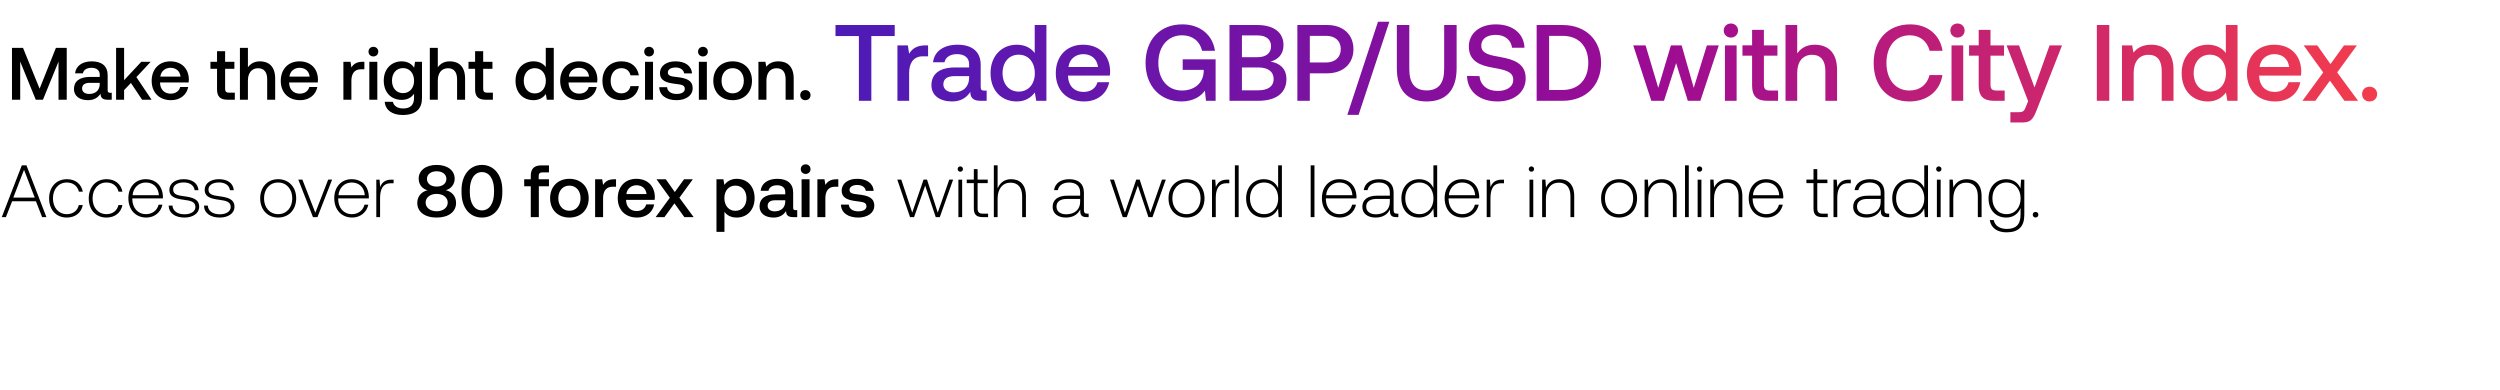
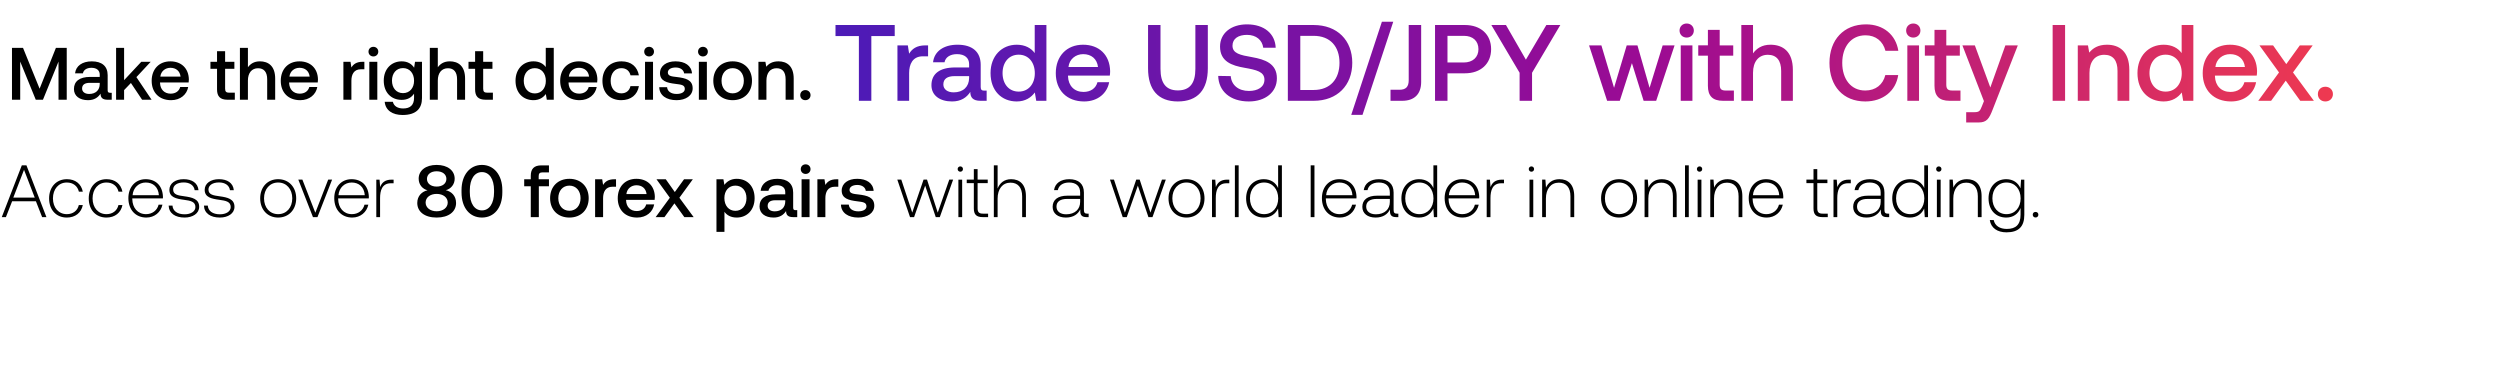
<svg xmlns="http://www.w3.org/2000/svg" width="372" height="58" viewBox="0 0 372 58" fill="none">
  <path d="M.88 32.306l.923-2.354h3.542l.924 2.354h.638l-2.97-7.7h-.693l-2.98 7.7h.615zm2.694-7.04l1.595 4.136H1.98l1.595-4.136zm6.372 7.106c1.265 0 2.156-.726 2.376-1.859h-.594c-.187.825-.858 1.353-1.782 1.353-1.221 0-2.068-.957-2.068-2.343 0-1.386.836-2.365 2.068-2.365.935 0 1.595.528 1.793 1.364h.583c-.231-1.155-1.1-1.859-2.365-1.859-1.573 0-2.651 1.166-2.651 2.86 0 1.716 1.067 2.85 2.64 2.85zm5.897 0c1.265 0 2.156-.726 2.376-1.859h-.594c-.187.825-.858 1.353-1.782 1.353-1.22 0-2.068-.957-2.068-2.343 0-1.386.836-2.365 2.068-2.365.935 0 1.595.528 1.793 1.364h.583c-.23-1.155-1.1-1.859-2.365-1.859-1.573 0-2.65 1.166-2.65 2.86 0 1.716 1.066 2.85 2.64 2.85zm5.93 0c1.222 0 2.157-.792 2.399-1.914H23.6c-.22.87-.957 1.408-1.87 1.408-1.243 0-2.024-.946-2.046-2.244v-.099h4.554c0-.077.01-.165.01-.23-.054-1.662-1.077-2.63-2.573-2.63-1.53 0-2.574 1.166-2.574 2.816 0 1.75 1.089 2.893 2.673 2.893zm-2.045-3.322c.088-1.133.935-1.892 1.958-1.892 1.089 0 1.87.671 1.958 1.892h-3.916zm5.366 1.54c.044 1.155.979 1.782 2.376 1.782 1.199 0 2.167-.605 2.167-1.595 0-1.177-1.034-1.408-2.233-1.573-.87-.12-1.64-.22-1.64-1 0-.639.628-1.057 1.574-1.057.89 0 1.529.43 1.628 1.155h.572c-.1-1.089-.99-1.639-2.2-1.639-1.243-.01-2.134.627-2.134 1.584 0 1.122 1.034 1.331 2.178 1.485.935.132 1.694.253 1.694 1.078 0 .66-.693 1.078-1.606 1.078-1.067 0-1.76-.495-1.804-1.298h-.572zm5.253 0c.044 1.155.979 1.782 2.376 1.782 1.199 0 2.167-.605 2.167-1.595 0-1.177-1.034-1.408-2.233-1.573-.87-.12-1.64-.22-1.64-1 0-.639.628-1.057 1.574-1.057.89 0 1.529.43 1.628 1.155h.572c-.1-1.089-.99-1.639-2.2-1.639-1.243-.01-2.134.627-2.134 1.584 0 1.122 1.034 1.331 2.178 1.485.935.132 1.694.253 1.694 1.078 0 .66-.693 1.078-1.606 1.078-1.067 0-1.76-.495-1.804-1.298h-.572zm11.042 1.782c1.573 0 2.684-1.166 2.684-2.86 0-1.683-1.111-2.849-2.684-2.849-1.573 0-2.673 1.166-2.673 2.85 0 1.693 1.1 2.86 2.673 2.86zm0-.506c-1.243 0-2.101-.968-2.101-2.354 0-1.375.858-2.354 2.1-2.354 1.244 0 2.102.98 2.102 2.354 0 1.386-.858 2.354-2.101 2.354zm5.18.44h.67l2.178-5.577h-.583l-1.914 4.928-1.925-4.928h-.605l2.178 5.577zm5.841.066c1.221 0 2.156-.792 2.398-1.914h-.572c-.22.87-.957 1.408-1.87 1.408-1.243 0-2.024-.946-2.046-2.244v-.099h4.554c0-.077.011-.165.011-.23-.055-1.662-1.078-2.63-2.574-2.63-1.529 0-2.574 1.166-2.574 2.816 0 1.75 1.09 2.893 2.673 2.893zm-2.046-3.322c.088-1.133.935-1.892 1.958-1.892 1.09 0 1.87.671 1.958 1.892h-3.916zm7.907-2.32c-1.034 0-1.474.494-1.705 1.11l-.088-1.11h-.484v5.576h.561V29.48c0-1.133.297-2.21 1.606-2.21h.407v-.54h-.297zm8.053 1.572a1.734 1.734 0 001.331-1.716c0-1.199-1.034-2.046-2.684-2.046-1.639 0-2.673.847-2.673 2.046 0 .935.616 1.551 1.32 1.727-.825.187-1.529.825-1.529 1.892 0 1.276 1.067 2.167 2.882 2.167 1.815 0 2.893-.89 2.893-2.167 0-1.089-.715-1.727-1.54-1.903zm-1.353-2.816c.88 0 1.452.462 1.452 1.133 0 .682-.572 1.144-1.452 1.144-.869 0-1.44-.462-1.44-1.144 0-.67.571-1.133 1.44-1.133zm0 5.951c-.968 0-1.639-.55-1.639-1.298s.671-1.287 1.64-1.287c.978 0 1.65.54 1.65 1.287 0 .748-.672 1.298-1.65 1.298zm3.704-2.805c0 2.321 1.243 3.74 3.036 3.74s3.036-1.419 3.036-3.74v-.352c0-2.233-1.243-3.74-3.036-3.74s-3.036 1.507-3.036 3.74v.352zm4.84-.044c0 1.727-.726 2.717-1.804 2.717s-1.804-.99-1.804-2.717v-.264c0-1.716.726-2.717 1.804-2.717s1.804 1.001 1.804 2.717v.264zm4.486-.869h.978v4.587h1.2V27.72h1.507v-1.045h-1.53v-.473c0-.385.165-.55.55-.55h.98v-1.045h-1.134c-1.089 0-1.573.528-1.573 1.54v.528h-.978v1.045zm6.725 4.653c1.716 0 2.87-1.155 2.87-2.882 0-1.716-1.154-2.882-2.87-2.882-1.716 0-2.871 1.166-2.871 2.882 0 1.727 1.155 2.882 2.87 2.882zm0-1.012c-1.001 0-1.65-.78-1.65-1.87 0-1.089.649-1.87 1.65-1.87 1 0 1.66.781 1.66 1.87 0 1.09-.66 1.87-1.66 1.87zm6.675-4.686c-.924 0-1.375.374-1.661.847l-.132-.847h-1.056v5.632h1.188V29.48c0-.869.341-1.694 1.397-1.694h.528v-1.11h-.264zm3.401 5.698c1.397 0 2.343-.847 2.541-1.958h-1.188c-.165.627-.693.99-1.419.99-.935 0-1.54-.627-1.573-1.584v-.077h4.246c.022-.154.033-.308.033-.45-.033-1.65-1.122-2.685-2.75-2.685-1.66 0-2.772 1.155-2.772 2.893 0 1.727 1.111 2.871 2.882 2.871zm-1.595-3.498c.088-.803.737-1.309 1.496-1.309.825 0 1.408.473 1.507 1.31h-3.003zm4.355 3.432h1.309l1.485-2.046 1.474 2.046h1.386l-2.123-2.882 2.002-2.75h-1.309l-1.375 1.903-1.342-1.903h-1.386l1.99 2.75-2.111 2.882zm12.062-5.698c-.88 0-1.463.407-1.837.902l-.143-.836h-1.034v7.832h1.188v-2.992c.352.506.957.858 1.826.858 1.54 0 2.662-1.144 2.662-2.882 0-1.804-1.122-2.882-2.662-2.882zm-.198 4.763c-.99 0-1.639-.78-1.639-1.903 0-1.089.649-1.848 1.639-1.848s1.65.76 1.65 1.87c0 1.1-.66 1.881-1.65 1.881zm8.96-.099c-.242 0-.363-.077-.363-.363v-2.255c0-1.33-.858-2.046-2.354-2.046-1.419 0-2.365.682-2.486 1.782h1.166c.088-.495.561-.825 1.265-.825.781 0 1.232.385 1.232 1.012v.341h-1.419c-1.573 0-2.409.65-2.409 1.804 0 1.045.858 1.65 2.09 1.65.913 0 1.485-.396 1.859-.968 0 .561.264.902 1.034.902h.627v-1.034h-.242zm-1.54-1.276c-.011.87-.583 1.452-1.573 1.452-.649 0-1.045-.33-1.045-.803 0-.572.407-.847 1.144-.847h1.474v.198zm3.034-4.114c.407 0 .726-.297.726-.715s-.319-.715-.726-.715-.726.297-.726.715.319.715.726.715zm-.605 6.424h1.188v-5.632h-1.188v5.632zm5.201-5.632c-.924 0-1.375.374-1.661.847l-.132-.847h-1.056v5.632h1.188V29.48c0-.869.341-1.694 1.397-1.694h.528v-1.11h-.264zm.658 3.773c.033 1.221 1.067 1.925 2.574 1.925 1.364 0 2.387-.682 2.387-1.76 0-1.254-1.045-1.518-2.332-1.672-.814-.088-1.353-.154-1.353-.682 0-.45.462-.737 1.166-.737s1.188.363 1.254.88h1.166c-.077-1.155-1.056-1.793-2.442-1.793-1.353-.01-2.31.682-2.31 1.75 0 1.165 1.012 1.44 2.299 1.594.869.11 1.386.154 1.386.76 0 .45-.484.736-1.221.736-.858 0-1.364-.418-1.408-1h-1.166zm10.277 1.86h.605l1.65-4.687 1.573 4.686h.605l1.98-5.577h-.572l-1.716 4.906-1.595-4.906h-.517l-1.683 4.906-1.628-4.906h-.594l1.892 5.577zm7.483-6.755c.22 0 .396-.165.396-.396a.388.388 0 00-.396-.396.388.388 0 00-.396.396c0 .231.176.396.396.396zm-.286 6.754h.561V26.73h-.561v5.577zm2.298-1.298c0 .891.363 1.298 1.309 1.298h.814v-.517h-.77c-.583 0-.792-.22-.792-.792v-3.75h1.507v-.518h-1.507v-1.562h-.561v1.562h-1.056v.517h1.056v3.762zm5.551-4.345c-1.045 0-1.694.583-2.013 1.386v-3.443h-.561v7.7h.561v-2.75c0-1.452.737-2.376 1.925-2.376 1.067 0 1.727.704 1.727 2.024v3.102h.561v-3.124c0-1.76-.935-2.519-2.2-2.519zm11.323 5.126c-.33 0-.495-.11-.495-.539v-2.596c0-1.276-.781-1.99-2.178-1.99-1.276 0-2.123.615-2.266 1.627h.561c.143-.682.737-1.133 1.683-1.133 1.045 0 1.639.55 1.639 1.474v.484h-1.892c-1.43 0-2.2.616-2.2 1.661 0 .99.781 1.595 1.969 1.595 1.133 0 1.804-.517 2.145-1.21v.198c-.022.66.253.946.913.946h.33v-.517h-.209zm-1.056-1.738c0 1.067-.759 1.837-2.079 1.837-.891 0-1.441-.45-1.441-1.144 0-.737.55-1.144 1.584-1.144h1.936v.451zm6.333 2.255h.605l1.65-4.686 1.573 4.686h.605l1.98-5.577h-.572l-1.716 4.906-1.595-4.906h-.517l-1.683 4.906-1.628-4.906h-.594l1.892 5.577zm9.49.066c1.573 0 2.684-1.166 2.684-2.86 0-1.683-1.111-2.849-2.684-2.849-1.573 0-2.673 1.166-2.673 2.85 0 1.693 1.1 2.86 2.673 2.86zm0-.506c-1.243 0-2.101-.968-2.101-2.354 0-1.375.858-2.354 2.101-2.354 1.243 0 2.101.98 2.101 2.354 0 1.386-.858 2.354-2.101 2.354zm6.076-5.137c-1.034 0-1.474.495-1.705 1.111l-.088-1.11h-.484v5.576h.561V29.48c0-1.133.297-2.21 1.606-2.21h.407v-.54h-.297zm1.128 5.577h.561v-7.7h-.561v7.7zm6.434-4.323c-.341-.792-1.089-1.32-2.134-1.32-1.529 0-2.629 1.166-2.629 2.85 0 1.76 1.1 2.86 2.629 2.86 1.045 0 1.771-.562 2.123-1.343l.088 1.276h.484v-7.7h-.561v3.377zm-2.09 3.883c-1.243 0-2.101-.968-2.101-2.354 0-1.375.858-2.354 2.101-2.354 1.243 0 2.101.98 2.101 2.365 0 1.375-.858 2.343-2.101 2.343zm6.935.44h.561v-7.7h-.561v7.7zm4.344.066c1.221 0 2.156-.792 2.398-1.914h-.572c-.22.87-.957 1.408-1.87 1.408-1.243 0-2.024-.946-2.046-2.244v-.099h4.554c0-.077.011-.165.011-.23-.055-1.662-1.078-2.63-2.574-2.63-1.529 0-2.574 1.166-2.574 2.816 0 1.75 1.089 2.893 2.673 2.893zm-2.046-3.322c.088-1.133.935-1.892 1.958-1.892 1.089 0 1.87.671 1.958 1.892h-3.916zm10.536 2.74c-.33 0-.495-.11-.495-.54v-2.596c0-1.276-.781-1.99-2.178-1.99-1.276 0-2.123.615-2.266 1.627h.561c.143-.682.737-1.133 1.683-1.133 1.045 0 1.639.55 1.639 1.474v.484h-1.892c-1.43 0-2.2.616-2.2 1.661 0 .99.781 1.595 1.969 1.595 1.133 0 1.804-.517 2.145-1.21v.198c-.022.66.253.946.913.946h.33v-.517h-.209zm-1.056-1.739c0 1.067-.759 1.837-2.079 1.837-.891 0-1.441-.45-1.441-1.144 0-.737.55-1.144 1.584-1.144h1.936v.451zm6.483-2.068c-.341-.792-1.089-1.32-2.134-1.32-1.529 0-2.629 1.166-2.629 2.85 0 1.76 1.1 2.86 2.629 2.86 1.045 0 1.771-.562 2.123-1.343l.088 1.276h.484v-7.7h-.561v3.377zm-2.09 3.883c-1.243 0-2.101-.968-2.101-2.354 0-1.375.858-2.354 2.101-2.354 1.243 0 2.101.98 2.101 2.365 0 1.375-.858 2.343-2.101 2.343zm6.435.506c1.221 0 2.156-.792 2.398-1.914h-.572c-.22.87-.957 1.408-1.87 1.408-1.243 0-2.024-.946-2.046-2.244v-.099h4.554c0-.077.011-.165.011-.23-.055-1.662-1.078-2.63-2.574-2.63-1.529 0-2.574 1.166-2.574 2.816 0 1.75 1.089 2.893 2.673 2.893zm-2.046-3.322c.088-1.133.935-1.892 1.958-1.892 1.089 0 1.87.671 1.958 1.892h-3.916zm7.907-2.32c-1.034 0-1.474.494-1.705 1.11l-.088-1.11h-.484v5.576h.561V29.48c0-1.133.297-2.21 1.606-2.21h.407v-.54h-.297zm4.379-1.178c.22 0 .396-.165.396-.396a.388.388 0 00-.396-.396.388.388 0 00-.396.396c0 .231.176.396.396.396zm-.286 6.754h.561V26.73h-.561v5.577zm4.454-5.643c-1.023 0-1.683.528-2.002 1.254l-.088-1.188h-.484v5.577h.561v-2.75c0-1.452.737-2.376 1.925-2.376 1.078 0 1.727.704 1.727 2.024v3.102h.561v-3.124c0-1.76-.935-2.519-2.2-2.519zm8.87 5.71c1.573 0 2.684-1.167 2.684-2.86 0-1.684-1.111-2.85-2.684-2.85-1.573 0-2.673 1.166-2.673 2.85 0 1.693 1.1 2.86 2.673 2.86zm0-.507c-1.243 0-2.101-.968-2.101-2.354 0-1.375.858-2.354 2.101-2.354 1.243 0 2.101.98 2.101 2.354 0 1.386-.858 2.354-2.101 2.354zm6.373-5.203c-1.023 0-1.683.528-2.002 1.254l-.088-1.188h-.484v5.577h.561v-2.75c0-1.452.737-2.376 1.925-2.376 1.078 0 1.727.704 1.727 2.024v3.102h.561v-3.124c0-1.76-.935-2.519-2.2-2.519zm3.442 5.643h.561v-7.7h-.561v7.7zm2.165-6.754c.22 0 .396-.165.396-.396a.388.388 0 00-.396-.396.388.388 0 00-.396.396c0 .231.176.396.396.396zm-.286 6.754h.561V26.73h-.561v5.577zm4.454-5.643c-1.023 0-1.683.528-2.002 1.254l-.088-1.188h-.484v5.577h.561v-2.75c0-1.452.737-2.376 1.925-2.376 1.078 0 1.727.704 1.727 2.024v3.102h.561v-3.124c0-1.76-.935-2.519-2.2-2.519zm5.82 5.71c1.221 0 2.156-.793 2.398-1.915h-.572c-.22.87-.957 1.408-1.87 1.408-1.243 0-2.024-.946-2.046-2.244v-.099h4.554c0-.077.011-.165.011-.23-.055-1.662-1.078-2.63-2.574-2.63-1.529 0-2.574 1.166-2.574 2.816 0 1.75 1.089 2.893 2.673 2.893zm-2.046-3.323c.088-1.133.935-1.892 1.958-1.892 1.089 0 1.87.671 1.958 1.892h-3.916zm9.013 1.958c0 .891.363 1.298 1.309 1.298h.814v-.517h-.77c-.583 0-.792-.22-.792-.792v-3.75h1.507v-.518h-1.507v-1.562h-.561v1.562h-1.056v.517h1.056v3.762zm5.253-4.279c-1.034 0-1.474.495-1.705 1.111l-.088-1.11h-.484v5.576h.561V29.48c0-1.133.297-2.21 1.606-2.21h.407v-.54h-.297zm5.798 5.06c-.33 0-.495-.11-.495-.539v-2.596c0-1.276-.781-1.99-2.178-1.99-1.276 0-2.123.615-2.266 1.627h.561c.143-.682.737-1.133 1.683-1.133 1.045 0 1.639.55 1.639 1.474v.484h-1.892c-1.43 0-2.2.616-2.2 1.661 0 .99.781 1.595 1.969 1.595 1.133 0 1.804-.517 2.145-1.21v.198c-.022.66.253.946.913.946h.33v-.517h-.209zm-1.056-1.738c0 1.067-.759 1.837-2.079 1.837-.891 0-1.441-.45-1.441-1.144 0-.737.55-1.144 1.584-1.144h1.936v.451zm6.484-2.068c-.341-.792-1.089-1.32-2.134-1.32-1.529 0-2.629 1.166-2.629 2.85 0 1.76 1.1 2.86 2.629 2.86 1.045 0 1.771-.562 2.123-1.343l.088 1.276h.484v-7.7h-.561v3.377zm-2.09 3.883c-1.243 0-2.101-.968-2.101-2.354 0-1.375.858-2.354 2.101-2.354 1.243 0 2.101.98 2.101 2.365 0 1.375-.858 2.343-2.101 2.343zm4.256-6.314c.22 0 .396-.165.396-.396a.388.388 0 00-.396-.396.388.388 0 00-.396.396c0 .231.176.396.396.396zm-.286 6.754h.561V26.73h-.561v5.577zm4.454-5.643c-1.023 0-1.683.528-2.002 1.254l-.088-1.188h-.484v5.577h.561v-2.75c0-1.452.737-2.376 1.925-2.376 1.078 0 1.727.704 1.727 2.024v3.102h.561v-3.124c0-1.76-.935-2.519-2.2-2.519zm7.985 1.364c-.341-.825-1.089-1.364-2.123-1.364-1.529 0-2.629 1.155-2.629 2.85 0 1.76 1.1 2.86 2.629 2.86 1.045 0 1.782-.55 2.134-1.42v.99c0 1.485-.704 2.123-2.046 2.123-1.045 0-1.771-.473-1.947-1.32h-.583c.176 1.188 1.133 1.826 2.486 1.826 1.804 0 2.651-.858 2.651-2.607V26.73h-.484l-.088 1.298zm-2.079 3.84c-1.243 0-2.101-.969-2.101-2.355 0-1.386.858-2.354 2.101-2.354 1.243 0 2.101.968 2.101 2.365 0 1.375-.858 2.343-2.101 2.343zm3.904.076c0 .253.176.418.418.418a.398.398 0 00.418-.418c0-.253-.176-.407-.418-.407s-.418.154-.418.407zM1.782 14.84h1.224V9.162l2.316 5.678h1.07l2.315-5.678v5.678H9.93V7.122H8.32l-2.426 6.075-2.47-6.075H1.782v7.718zm14.602-1.036c-.243 0-.364-.077-.364-.364v-2.26c0-1.335-.86-2.051-2.36-2.051-1.422 0-2.37.683-2.492 1.786h1.169c.088-.496.562-.827 1.268-.827.783 0 1.235.386 1.235 1.014v.342h-1.423c-1.576 0-2.415.65-2.415 1.808 0 1.048.86 1.654 2.095 1.654.916 0 1.49-.397 1.864-.97 0 .563.265.904 1.037.904h.628v-1.036h-.242zm-1.544-1.28c-.011.872-.585 1.456-1.577 1.456-.65 0-1.048-.33-1.048-.805 0-.573.408-.849 1.147-.849h1.478v.199zm2.435 2.316h1.19v-1.433l1.015-1.059 1.665 2.492h1.411l-2.26-3.363 2.128-2.282h-1.4l-2.558 2.734V7.122h-1.191v7.718zm8.182.066c1.4 0 2.348-.849 2.547-1.962h-1.191c-.165.628-.695.992-1.422.992-.938 0-1.544-.628-1.577-1.588v-.077h4.256c.022-.154.033-.309.033-.452-.033-1.654-1.125-2.69-2.757-2.69-1.665 0-2.778 1.157-2.778 2.9 0 1.73 1.113 2.877 2.889 2.877zm-1.6-3.506c.089-.805.74-1.312 1.5-1.312.827 0 1.412.474 1.511 1.312h-3.01zm8.438 1.908c0 1.025.463 1.532 1.544 1.532h1.102v-1.047h-.838c-.452 0-.606-.166-.606-.607v-2.944h1.378V9.195h-1.378V7.618h-1.202v1.577h-.981v1.047h.981v3.066zm6.37-4.18c-.882 0-1.422.398-1.775.883V7.12h-1.191v7.72h1.19v-2.856c0-1.136.574-1.831 1.511-1.831.883 0 1.357.573 1.357 1.643v3.043h1.19v-3.142c0-1.886-1.025-2.57-2.282-2.57zm6.002 5.778c1.4 0 2.349-.849 2.547-1.962h-1.19c-.166.628-.695.992-1.423.992-.937 0-1.544-.628-1.577-1.588v-.077h4.256c.022-.154.033-.309.033-.452-.033-1.654-1.124-2.69-2.756-2.69-1.665 0-2.779 1.157-2.779 2.9 0 1.73 1.114 2.877 2.889 2.877zM43.068 11.4c.088-.805.739-1.312 1.5-1.312.827 0 1.411.474 1.51 1.312h-3.01zm10.885-2.205c-.926 0-1.378.375-1.665.849l-.132-.85h-1.059v5.646h1.191v-2.833c0-.872.342-1.699 1.4-1.699h.53V9.195h-.265zM55.56 8.4c.408 0 .728-.298.728-.717s-.32-.717-.728-.717-.728.298-.728.717c0 .42.32.717.728.717zm-.607 6.44h1.191V9.194h-1.19v5.645zm6.67-4.764c-.364-.562-.97-.948-1.852-.948-1.533 0-2.669 1.135-2.669 2.867 0 1.797 1.136 2.866 2.669 2.866.882 0 1.466-.364 1.84-.926v.629c0 1.08-.584 1.577-1.62 1.577-.838 0-1.39-.364-1.533-.993h-1.213c.11 1.268 1.158 1.963 2.658 1.963 2.029 0 2.889-.97 2.889-2.503V9.195h-1.037l-.132.882zm-1.654 3.782c-.992 0-1.643-.76-1.643-1.864 0-1.091.65-1.863 1.643-1.863.992 0 1.643.772 1.643 1.886 0 1.08-.65 1.841-1.643 1.841zm6.953-4.73c-.883 0-1.423.397-1.776.882V7.12h-1.19v7.72h1.19v-2.856c0-1.136.574-1.831 1.511-1.831.882 0 1.356.573 1.356 1.643v3.043h1.191v-3.142c0-1.886-1.025-2.57-2.282-2.57zm3.773 4.179c0 1.025.463 1.532 1.544 1.532h1.103v-1.047h-.838c-.453 0-.607-.166-.607-.607v-2.944h1.378V9.195h-1.378V7.618h-1.202v1.577h-.981v1.047h.981v3.066zm10.515-3.33c-.364-.497-.97-.85-1.83-.85-1.534 0-2.67 1.147-2.67 2.89 0 1.808 1.136 2.888 2.67 2.888.892 0 1.477-.418 1.84-.915l.144.85H82.4V7.12h-1.191v2.857zm-1.632 3.925c-.993 0-1.643-.772-1.643-1.886 0-1.102.65-1.874 1.643-1.874.992 0 1.643.772 1.643 1.897 0 1.091-.65 1.863-1.643 1.863zm6.666 1.003c1.4 0 2.348-.849 2.547-1.962h-1.191c-.165.628-.695.992-1.422.992-.938 0-1.544-.628-1.577-1.588v-.077h4.256c.022-.154.033-.309.033-.452-.033-1.654-1.125-2.69-2.757-2.69-1.665 0-2.778 1.157-2.778 2.9 0 1.73 1.113 2.877 2.889 2.877zm-1.6-3.506c.09-.805.74-1.312 1.5-1.312.827 0 1.412.474 1.511 1.312h-3.01zm7.8 3.506c1.445 0 2.404-.804 2.624-2.084H93.81c-.143.651-.628 1.07-1.356 1.07-.96 0-1.588-.76-1.588-1.863 0-1.114.629-1.886 1.588-1.886.739 0 1.213.408 1.367 1.07h1.246c-.231-1.28-1.135-2.084-2.59-2.084-1.71 0-2.835 1.157-2.835 2.9 0 1.764 1.092 2.877 2.801 2.877zm4.142-6.505c.408 0 .728-.298.728-.717s-.32-.717-.728-.717-.727.298-.727.717c0 .42.32.717.727.717zm-.606 6.44h1.19V9.194h-1.19v5.645zm2.115-1.864c.034 1.224 1.07 1.93 2.581 1.93 1.367 0 2.392-.684 2.392-1.765 0-1.257-1.047-1.521-2.337-1.676-.816-.088-1.356-.154-1.356-.683 0-.452.463-.74 1.168-.74.706 0 1.191.365 1.257.883h1.169c-.077-1.158-1.058-1.797-2.448-1.797-1.356-.011-2.315.683-2.315 1.753 0 1.169 1.014 1.444 2.304 1.599.871.11 1.39.154 1.39.76 0 .453-.485.74-1.224.74-.86 0-1.368-.42-1.412-1.004h-1.169zm6.503-4.576c.408 0 .728-.298.728-.717s-.32-.717-.728-.717-.728.298-.728.717c0 .42.32.717.728.717zm-.607 6.44h1.191V9.194h-1.191v5.645zm5.027.066c1.72 0 2.878-1.158 2.878-2.89 0-1.72-1.158-2.888-2.878-2.888-1.72 0-2.878 1.168-2.878 2.889 0 1.73 1.158 2.888 2.878 2.888zm0-1.015c-1.003 0-1.654-.783-1.654-1.874 0-1.092.651-1.875 1.654-1.875s1.665.783 1.665 1.874c0 1.092-.662 1.875-1.665 1.875zm6.813-4.763c-.916 0-1.456.363-1.809.805l-.132-.74h-1.036v5.646h1.19v-2.845c0-1.146.563-1.841 1.511-1.841.893 0 1.345.573 1.345 1.643v3.043h1.202v-3.142c0-1.886-1.025-2.57-2.271-2.57zm3.244 5.028c0 .44.32.75.761.75s.772-.31.772-.75c0-.441-.331-.75-.772-.75s-.761.309-.761.75z" fill="#000" />
-   <path d="M124.322 5.365h3.48V15h1.853V5.365h3.48V3.722h-8.813v1.643zm13.39 1.386c-1.354 0-2.014.548-2.433 1.24l-.193-1.24h-1.547V15h1.74v-4.14c0-1.273.499-2.482 2.046-2.482h.773V6.751h-.386zm8.748 6.734c-.355 0-.532-.112-.532-.531V9.65c0-1.95-1.257-2.997-3.448-2.997-2.078 0-3.464 1-3.641 2.61h1.708c.129-.725.822-1.208 1.853-1.208 1.144 0 1.804.564 1.804 1.482v.5h-2.078c-2.304 0-3.528.95-3.528 2.642 0 1.53 1.256 2.417 3.061 2.417 1.337 0 2.175-.58 2.722-1.418 0 .822.387 1.321 1.515 1.321h.918v-1.514h-.354zm-2.256-1.868c-.016 1.272-.854 2.126-2.304 2.126-.95 0-1.53-.483-1.53-1.176 0-.838.596-1.24 1.675-1.24h2.159v.29zm9.762-3.722c-.531-.725-1.417-1.24-2.674-1.24-2.24 0-3.899 1.675-3.899 4.22 0 2.643 1.659 4.222 3.899 4.222 1.305 0 2.159-.613 2.69-1.338l.21 1.241h1.514V3.722h-1.74v4.173zm-2.384 5.736c-1.45 0-2.401-1.128-2.401-2.755 0-1.612.951-2.74 2.401-2.74 1.45 0 2.4 1.128 2.4 2.772 0 1.595-.95 2.723-2.4 2.723zm9.74 1.466c2.046 0 3.431-1.24 3.721-2.868h-1.74c-.241.918-1.015 1.45-2.078 1.45-1.369 0-2.255-.918-2.304-2.32v-.113h6.219a4.76 4.76 0 00.048-.66c-.048-2.417-1.643-3.932-4.027-3.932-2.433 0-4.06 1.692-4.06 4.238 0 2.53 1.627 4.205 4.221 4.205zm-2.336-5.124c.129-1.176 1.079-1.917 2.191-1.917 1.208 0 2.062.693 2.207 1.917h-4.398zm16.806 5.124c1.789 0 2.949-.806 3.497-1.611L179.45 15h1.434V8.83h-4.898v1.562h3.125v.274c-.096 1.82-1.498 2.803-3.238 2.803-2.159 0-3.512-1.691-3.512-4.108s1.385-4.108 3.528-4.108c1.563 0 2.642.87 2.981 2.304h1.917c-.338-2.385-2.24-3.932-4.85-3.932-3.351 0-5.477 2.304-5.477 5.736s2.175 5.736 5.332 5.736zm7.155-.097h4.285c2.723 0 4.189-1.225 4.189-3.222 0-1.611-1.031-2.4-2.368-2.61 1.176-.322 1.933-1.128 1.933-2.465 0-1.853-1.418-2.98-3.899-2.98h-4.14V15zm4.188-9.731c1.289 0 1.998.612 1.998 1.61 0 1.016-.725 1.628-1.998 1.628h-2.336V5.27h2.336zm.113 4.769c1.434 0 2.272.612 2.272 1.724 0 1.047-.79 1.675-2.272 1.675h-2.449v-3.4h2.449zM193.047 15h1.853v-4.092h2.594c2.352 0 3.899-1.418 3.899-3.593 0-2.191-1.547-3.593-3.899-3.593h-4.447V15zm4.302-9.667c1.321 0 2.159.757 2.159 1.982 0 1.208-.854 1.982-2.175 1.982H194.9V5.333h2.449zm4.809 11.761l4.575-13.855h-1.691l-4.56 13.855h1.676zm5.693-6.927c0 3.206 1.515 4.93 4.431 4.93 2.932 0 4.463-1.724 4.463-4.93V3.722h-1.853v6.541c0 2.095-.806 3.19-2.61 3.19-1.772 0-2.578-1.095-2.578-3.19v-6.54h-1.853v6.444zm10.438 1.127c.065 2.256 1.756 3.803 4.56 3.803 2.481 0 4.173-1.402 4.173-3.432.016-2.223-1.805-2.82-3.674-3.158-1.772-.306-2.932-.548-2.932-1.708 0-1.063.886-1.61 2.159-1.61 1.369 0 2.272.773 2.417 1.917h1.852c-.08-2.079-1.691-3.48-4.269-3.48-2.401 0-4.012 1.337-4.012 3.302 0 2.24 1.772 2.836 3.641 3.158 1.789.322 2.965.58 2.965 1.772 0 1.08-.967 1.676-2.304 1.676-1.579 0-2.61-.886-2.707-2.207l-1.869-.033zM232.487 15c3.528 0 5.752-2.304 5.752-5.655 0-3.351-2.224-5.623-5.752-5.623h-3.834V15h3.834zm-1.982-9.667h1.982c2.481 0 3.851 1.595 3.851 4.012s-1.37 4.044-3.851 4.044h-1.982V5.333zM245.717 15h1.885l1.804-5.607 1.74 5.607h1.869l2.739-8.249h-1.772l-1.95 6.316-1.804-6.316h-1.595l-1.885 6.316-1.885-6.316h-1.837L245.717 15zm11.839-9.409c.596 0 1.063-.435 1.063-1.047 0-.612-.467-1.047-1.063-1.047-.596 0-1.063.435-1.063 1.047 0 .612.467 1.047 1.063 1.047zM256.67 15h1.74V6.751h-1.74V15zm4.042-2.24c0 1.499.676 2.24 2.255 2.24h1.612v-1.53h-1.225c-.661 0-.886-.242-.886-.887V8.282h2.014v-1.53h-2.014V4.446h-1.756v2.304h-1.434v1.53h1.434v4.48zm9.307-6.106c-1.289 0-2.078.58-2.594 1.29V3.721h-1.74V15h1.74v-4.173c0-1.66.838-2.674 2.208-2.674 1.289 0 1.981.838 1.981 2.4V15h1.74v-4.592c0-2.755-1.498-3.754-3.335-3.754zm14.115 8.443c2.626 0 4.543-1.547 4.898-3.931h-1.917c-.355 1.433-1.434 2.303-2.997 2.303-2.127 0-3.416-1.707-3.416-4.108 0-2.417 1.321-4.108 3.464-4.108 1.531 0 2.594.886 2.965 2.304h1.917c-.371-2.385-2.223-3.932-4.801-3.932-3.335 0-5.446 2.304-5.446 5.736 0 3.464 2.046 5.736 5.333 5.736zm7.139-9.506c.596 0 1.064-.435 1.064-1.047 0-.612-.468-1.047-1.064-1.047-.596 0-1.063.435-1.063 1.047 0 .612.467 1.047 1.063 1.047zM290.387 15h1.74V6.751h-1.74V15zm4.042-2.24c0 1.499.677 2.24 2.256 2.24h1.611v-1.53h-1.225c-.66 0-.886-.242-.886-.887V8.282h2.014v-1.53h-2.014V4.446h-1.756v2.304h-1.434v1.53h1.434v4.48zm7.358 2.288l-.322.806c-.258.677-.419.838-1.096.838h-1.224v1.53h1.869c1.208 0 1.562-.596 2.078-1.933l3.738-9.538h-1.853l-2.239 6.267-2.304-6.267h-1.853l3.206 8.297zM312.009 15h1.853V3.722h-1.853V15zm8.091-8.346c-1.337 0-2.127.532-2.642 1.177l-.194-1.08h-1.514V15h1.74v-4.157c0-1.675.821-2.69 2.207-2.69 1.305 0 1.966.838 1.966 2.4V15h1.756v-4.592c0-2.755-1.499-3.754-3.319-3.754zm11.105 1.241c-.531-.725-1.417-1.24-2.674-1.24-2.24 0-3.899 1.675-3.899 4.22 0 2.643 1.659 4.222 3.899 4.222 1.305 0 2.159-.613 2.691-1.338l.209 1.241h1.514V3.722h-1.74v4.173zm-2.384 5.736c-1.45 0-2.401-1.128-2.401-2.755 0-1.612.951-2.74 2.401-2.74 1.45 0 2.401 1.128 2.401 2.772 0 1.595-.951 2.723-2.401 2.723zm9.74 1.466c2.046 0 3.431-1.24 3.721-2.868h-1.74c-.241.918-1.015 1.45-2.078 1.45-1.369 0-2.255-.918-2.304-2.32v-.113h6.219a4.76 4.76 0 00.048-.66c-.048-2.417-1.643-3.932-4.027-3.932-2.433 0-4.06 1.692-4.06 4.238 0 2.53 1.627 4.205 4.221 4.205zm-2.336-5.124c.129-1.176 1.079-1.917 2.191-1.917 1.208 0 2.062.693 2.207 1.917h-4.398zM342.603 15h1.917l2.175-2.997L348.854 15h2.03l-3.11-4.221 2.933-4.028h-1.918l-2.013 2.787-1.966-2.787h-2.03l2.916 4.028L342.603 15zm8.874-.999c0 .645.467 1.096 1.112 1.096.644 0 1.127-.451 1.127-1.096 0-.644-.483-1.095-1.127-1.095-.645 0-1.112.45-1.112 1.095z" fill="url(#paint0_linear_101_79)" />
+   <path d="M124.322 5.365h3.48V15h1.853V5.365h3.48V3.722h-8.813v1.643zm13.39 1.386c-1.354 0-2.014.548-2.433 1.24l-.193-1.24h-1.547V15h1.74v-4.14c0-1.273.499-2.482 2.046-2.482h.773V6.751h-.386zm8.748 6.734c-.355 0-.532-.112-.532-.531V9.65c0-1.95-1.257-2.997-3.448-2.997-2.078 0-3.464 1-3.641 2.61h1.708c.129-.725.822-1.208 1.853-1.208 1.144 0 1.804.564 1.804 1.482v.5h-2.078c-2.304 0-3.528.95-3.528 2.642 0 1.53 1.256 2.417 3.061 2.417 1.337 0 2.175-.58 2.722-1.418 0 .822.387 1.321 1.515 1.321h.918v-1.514h-.354zm-2.256-1.868c-.016 1.272-.854 2.126-2.304 2.126-.95 0-1.53-.483-1.53-1.176 0-.838.596-1.24 1.675-1.24h2.159v.29zm9.762-3.722c-.531-.725-1.417-1.24-2.674-1.24-2.24 0-3.899 1.675-3.899 4.22 0 2.643 1.659 4.222 3.899 4.222 1.305 0 2.159-.613 2.69-1.338l.21 1.241h1.514V3.722h-1.74v4.173zm-2.384 5.736c-1.45 0-2.401-1.128-2.401-2.755 0-1.612.951-2.74 2.401-2.74 1.45 0 2.4 1.128 2.4 2.772 0 1.595-.95 2.723-2.4 2.723zm9.74 1.466c2.046 0 3.431-1.24 3.721-2.868h-1.74c-.241.918-1.015 1.45-2.078 1.45-1.369 0-2.255-.918-2.304-2.32v-.113h6.219a4.76 4.76 0 00.048-.66c-.048-2.417-1.643-3.932-4.027-3.932-2.433 0-4.06 1.692-4.06 4.238 0 2.53 1.627 4.205 4.221 4.205zm-2.336-5.124c.129-1.176 1.079-1.917 2.191-1.917 1.208 0 2.062.693 2.207 1.917h-4.398zm11.844.194c0 3.206 1.515 4.93 4.431 4.93 2.932 0 4.463-1.724 4.463-4.93V3.722h-1.853v6.541c0 2.095-.806 3.19-2.61 3.19-1.773 0-2.578-1.095-2.578-3.19v-6.54h-1.853v6.444zm10.438 1.127c.065 2.256 1.756 3.803 4.56 3.803 2.481 0 4.172-1.402 4.172-3.432.017-2.223-1.804-2.82-3.673-3.158-1.772-.306-2.932-.548-2.932-1.708 0-1.063.886-1.61 2.159-1.61 1.369 0 2.271.773 2.416 1.917h1.853c-.08-2.079-1.691-3.48-4.269-3.48-2.401 0-4.012 1.337-4.012 3.302 0 2.24 1.772 2.836 3.641 3.158 1.789.322 2.965.58 2.965 1.772 0 1.08-.967 1.676-2.304 1.676-1.579 0-2.61-.886-2.707-2.207l-1.869-.033zM195.466 15c3.528 0 5.752-2.304 5.752-5.655 0-3.351-2.224-5.623-5.752-5.623h-3.835V15h3.835zm-1.982-9.667h1.982c2.481 0 3.851 1.595 3.851 4.012s-1.37 4.044-3.851 4.044h-1.982V5.333zm9.256 11.761l4.575-13.855h-1.691l-4.56 13.855h1.676zm6.876-5.171c0 .982-.403 1.434-1.385 1.434h-1.322V15h1.74c1.805 0 2.82-.999 2.82-2.803V3.722h-1.853v8.2zM213.533 15h1.852v-4.092h2.594c2.353 0 3.899-1.418 3.899-3.593 0-2.191-1.546-3.593-3.899-3.593h-4.446V15zm4.301-9.667c1.321 0 2.159.757 2.159 1.982 0 1.208-.854 1.982-2.175 1.982h-2.433V5.333h2.449zm8.283 5.494V15h1.853v-4.173l4.205-7.105h-2.078l-3.045 5.156-2.965-5.156h-2.175l4.205 7.105zM239.14 15h1.885l1.805-5.607L244.57 15h1.869l2.738-8.249h-1.772l-1.949 6.316-1.805-6.316h-1.595l-1.885 6.316-1.885-6.316h-1.836L239.14 15zm11.84-9.409c.596 0 1.063-.435 1.063-1.047 0-.612-.467-1.047-1.063-1.047-.597 0-1.064.435-1.064 1.047 0 .612.467 1.047 1.064 1.047zM250.093 15h1.74V6.751h-1.74V15zm4.042-2.24c0 1.499.677 2.24 2.256 2.24h1.611v-1.53h-1.225c-.66 0-.886-.242-.886-.887V8.282h2.014v-1.53h-2.014V4.446h-1.756v2.304h-1.434v1.53h1.434v4.48zm9.308-6.106c-1.289 0-2.079.58-2.594 1.29V3.721h-1.74V15h1.74v-4.173c0-1.66.838-2.674 2.207-2.674 1.289 0 1.982.838 1.982 2.4V15h1.74v-4.592c0-2.755-1.499-3.754-3.335-3.754zm14.114 8.443c2.626 0 4.544-1.547 4.898-3.931h-1.917c-.355 1.433-1.434 2.303-2.997 2.303-2.126 0-3.415-1.707-3.415-4.108 0-2.417 1.321-4.108 3.464-4.108 1.53 0 2.593.886 2.964 2.304h1.917c-.37-2.385-2.223-3.932-4.801-3.932-3.335 0-5.445 2.304-5.445 5.736 0 3.464 2.046 5.736 5.332 5.736zm7.14-9.506c.596 0 1.063-.435 1.063-1.047 0-.612-.467-1.047-1.063-1.047-.596 0-1.064.435-1.064 1.047 0 .612.468 1.047 1.064 1.047zM283.811 15h1.74V6.751h-1.74V15zm4.041-2.24c0 1.499.677 2.24 2.256 2.24h1.611v-1.53h-1.224c-.661 0-.887-.242-.887-.887V8.282h2.014v-1.53h-2.014V4.446h-1.756v2.304h-1.434v1.53h1.434v4.48zm7.358 2.288l-.322.806c-.258.677-.419.838-1.095.838h-1.225v1.53h1.869c1.208 0 1.563-.596 2.078-1.933l3.738-9.538H298.4l-2.239 6.267-2.304-6.267h-1.853l3.206 8.297zM305.433 15h1.852V3.722h-1.852V15zm8.09-8.346c-1.337 0-2.127.532-2.642 1.177l-.193-1.08h-1.515V15h1.74v-4.157c0-1.675.822-2.69 2.207-2.69 1.305 0 1.966.838 1.966 2.4V15h1.756v-4.592c0-2.755-1.498-3.754-3.319-3.754zm11.106 1.241c-.532-.725-1.418-1.24-2.675-1.24-2.239 0-3.899 1.675-3.899 4.22 0 2.643 1.66 4.222 3.899 4.222 1.305 0 2.159-.613 2.691-1.338l.209 1.241h1.515V3.722h-1.74v4.173zm-2.385 5.736c-1.45 0-2.4-1.128-2.4-2.755 0-1.612.95-2.74 2.4-2.74s2.401 1.128 2.401 2.772c0 1.595-.951 2.723-2.401 2.723zm9.74 1.466c2.046 0 3.432-1.24 3.722-2.868h-1.74c-.242.918-1.015 1.45-2.079 1.45-1.369 0-2.255-.918-2.303-2.32v-.113h6.219a4.76 4.76 0 00.048-.66c-.048-2.417-1.643-3.932-4.028-3.932-2.433 0-4.06 1.692-4.06 4.238 0 2.53 1.627 4.205 4.221 4.205zm-2.336-5.124c.129-1.176 1.079-1.917 2.191-1.917 1.208 0 2.062.693 2.207 1.917h-4.398zM336.026 15h1.917l2.175-2.997L342.277 15h2.03l-3.109-4.221 2.932-4.028h-1.917l-2.014 2.787-1.966-2.787h-2.03l2.916 4.028L336.026 15zm8.874-.999c0 .645.468 1.096 1.112 1.096.644 0 1.128-.451 1.128-1.096 0-.644-.484-1.095-1.128-1.095-.644 0-1.112.45-1.112 1.095z" fill="url(#paint0_linear_101_79)" />
  <defs>
    <linearGradient id="paint0_linear_101_79" x1="368" y1="17.023" x2="124" y2="17.023" gradientUnits="userSpaceOnUse">
      <stop stop-color="#FF4343" />
      <stop offset=".5" stop-color="#9C0B93" />
      <stop offset="1" stop-color="#4C1BB7" />
    </linearGradient>
  </defs>
</svg>
